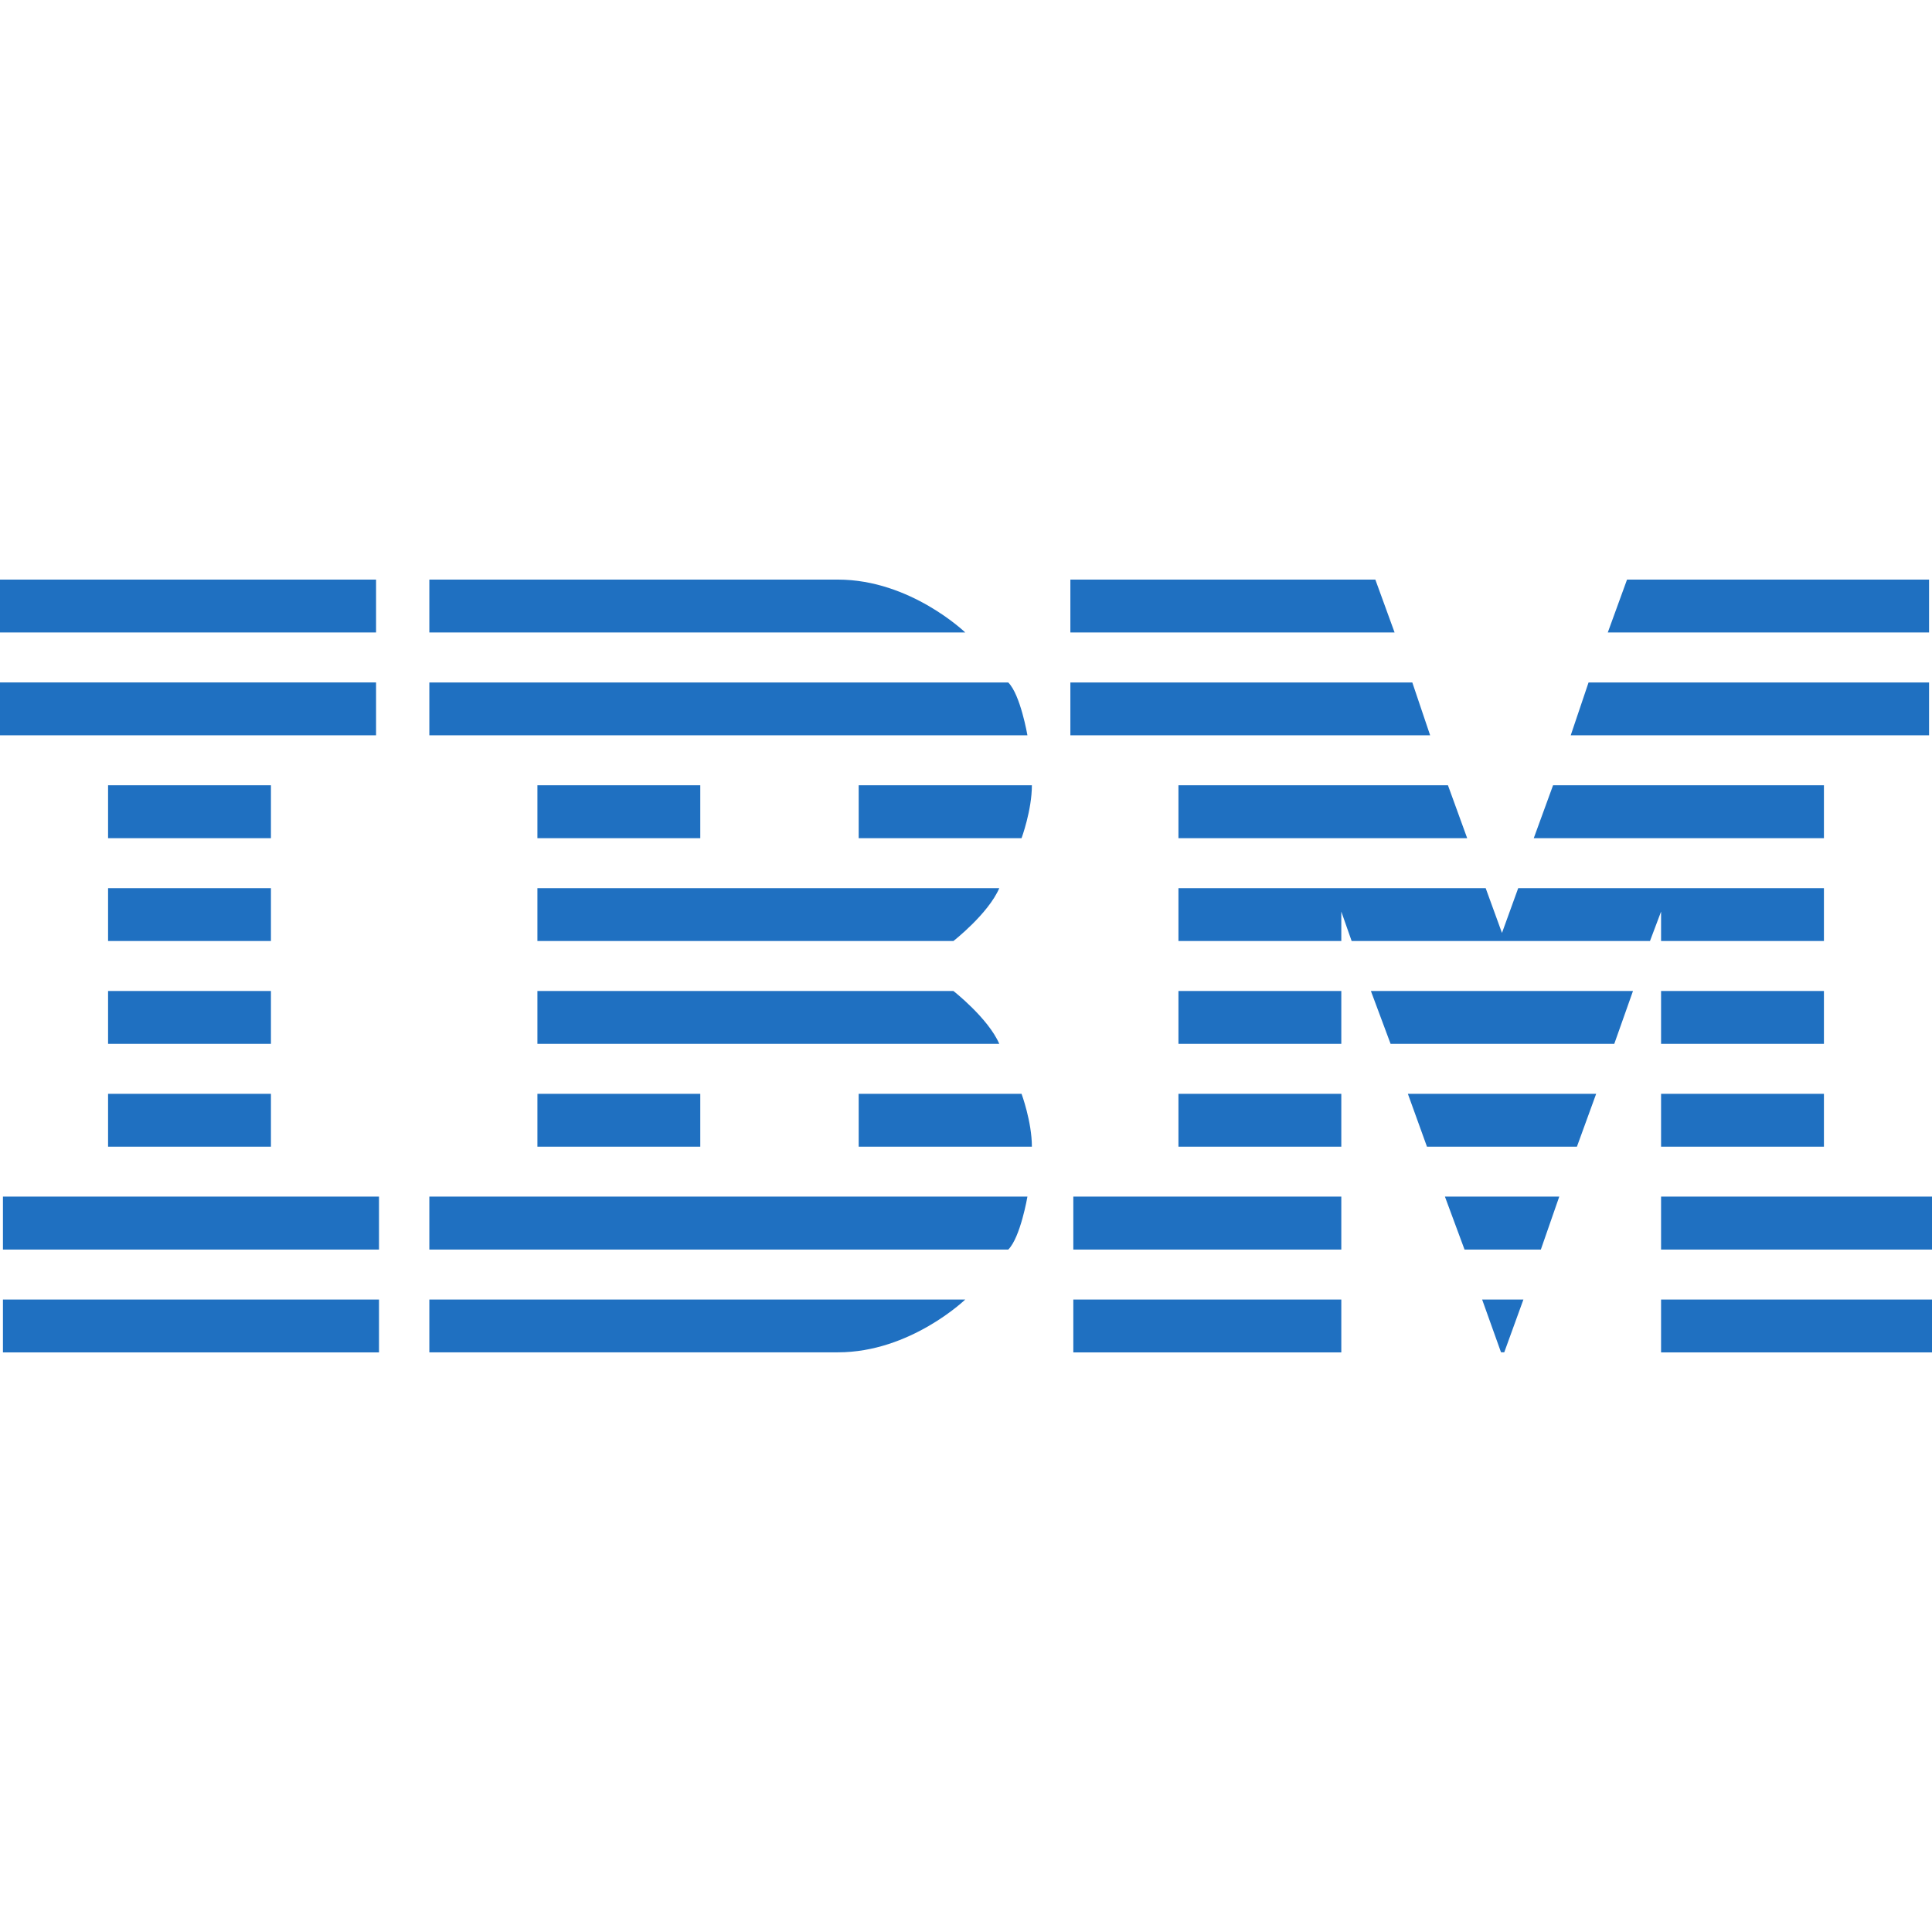
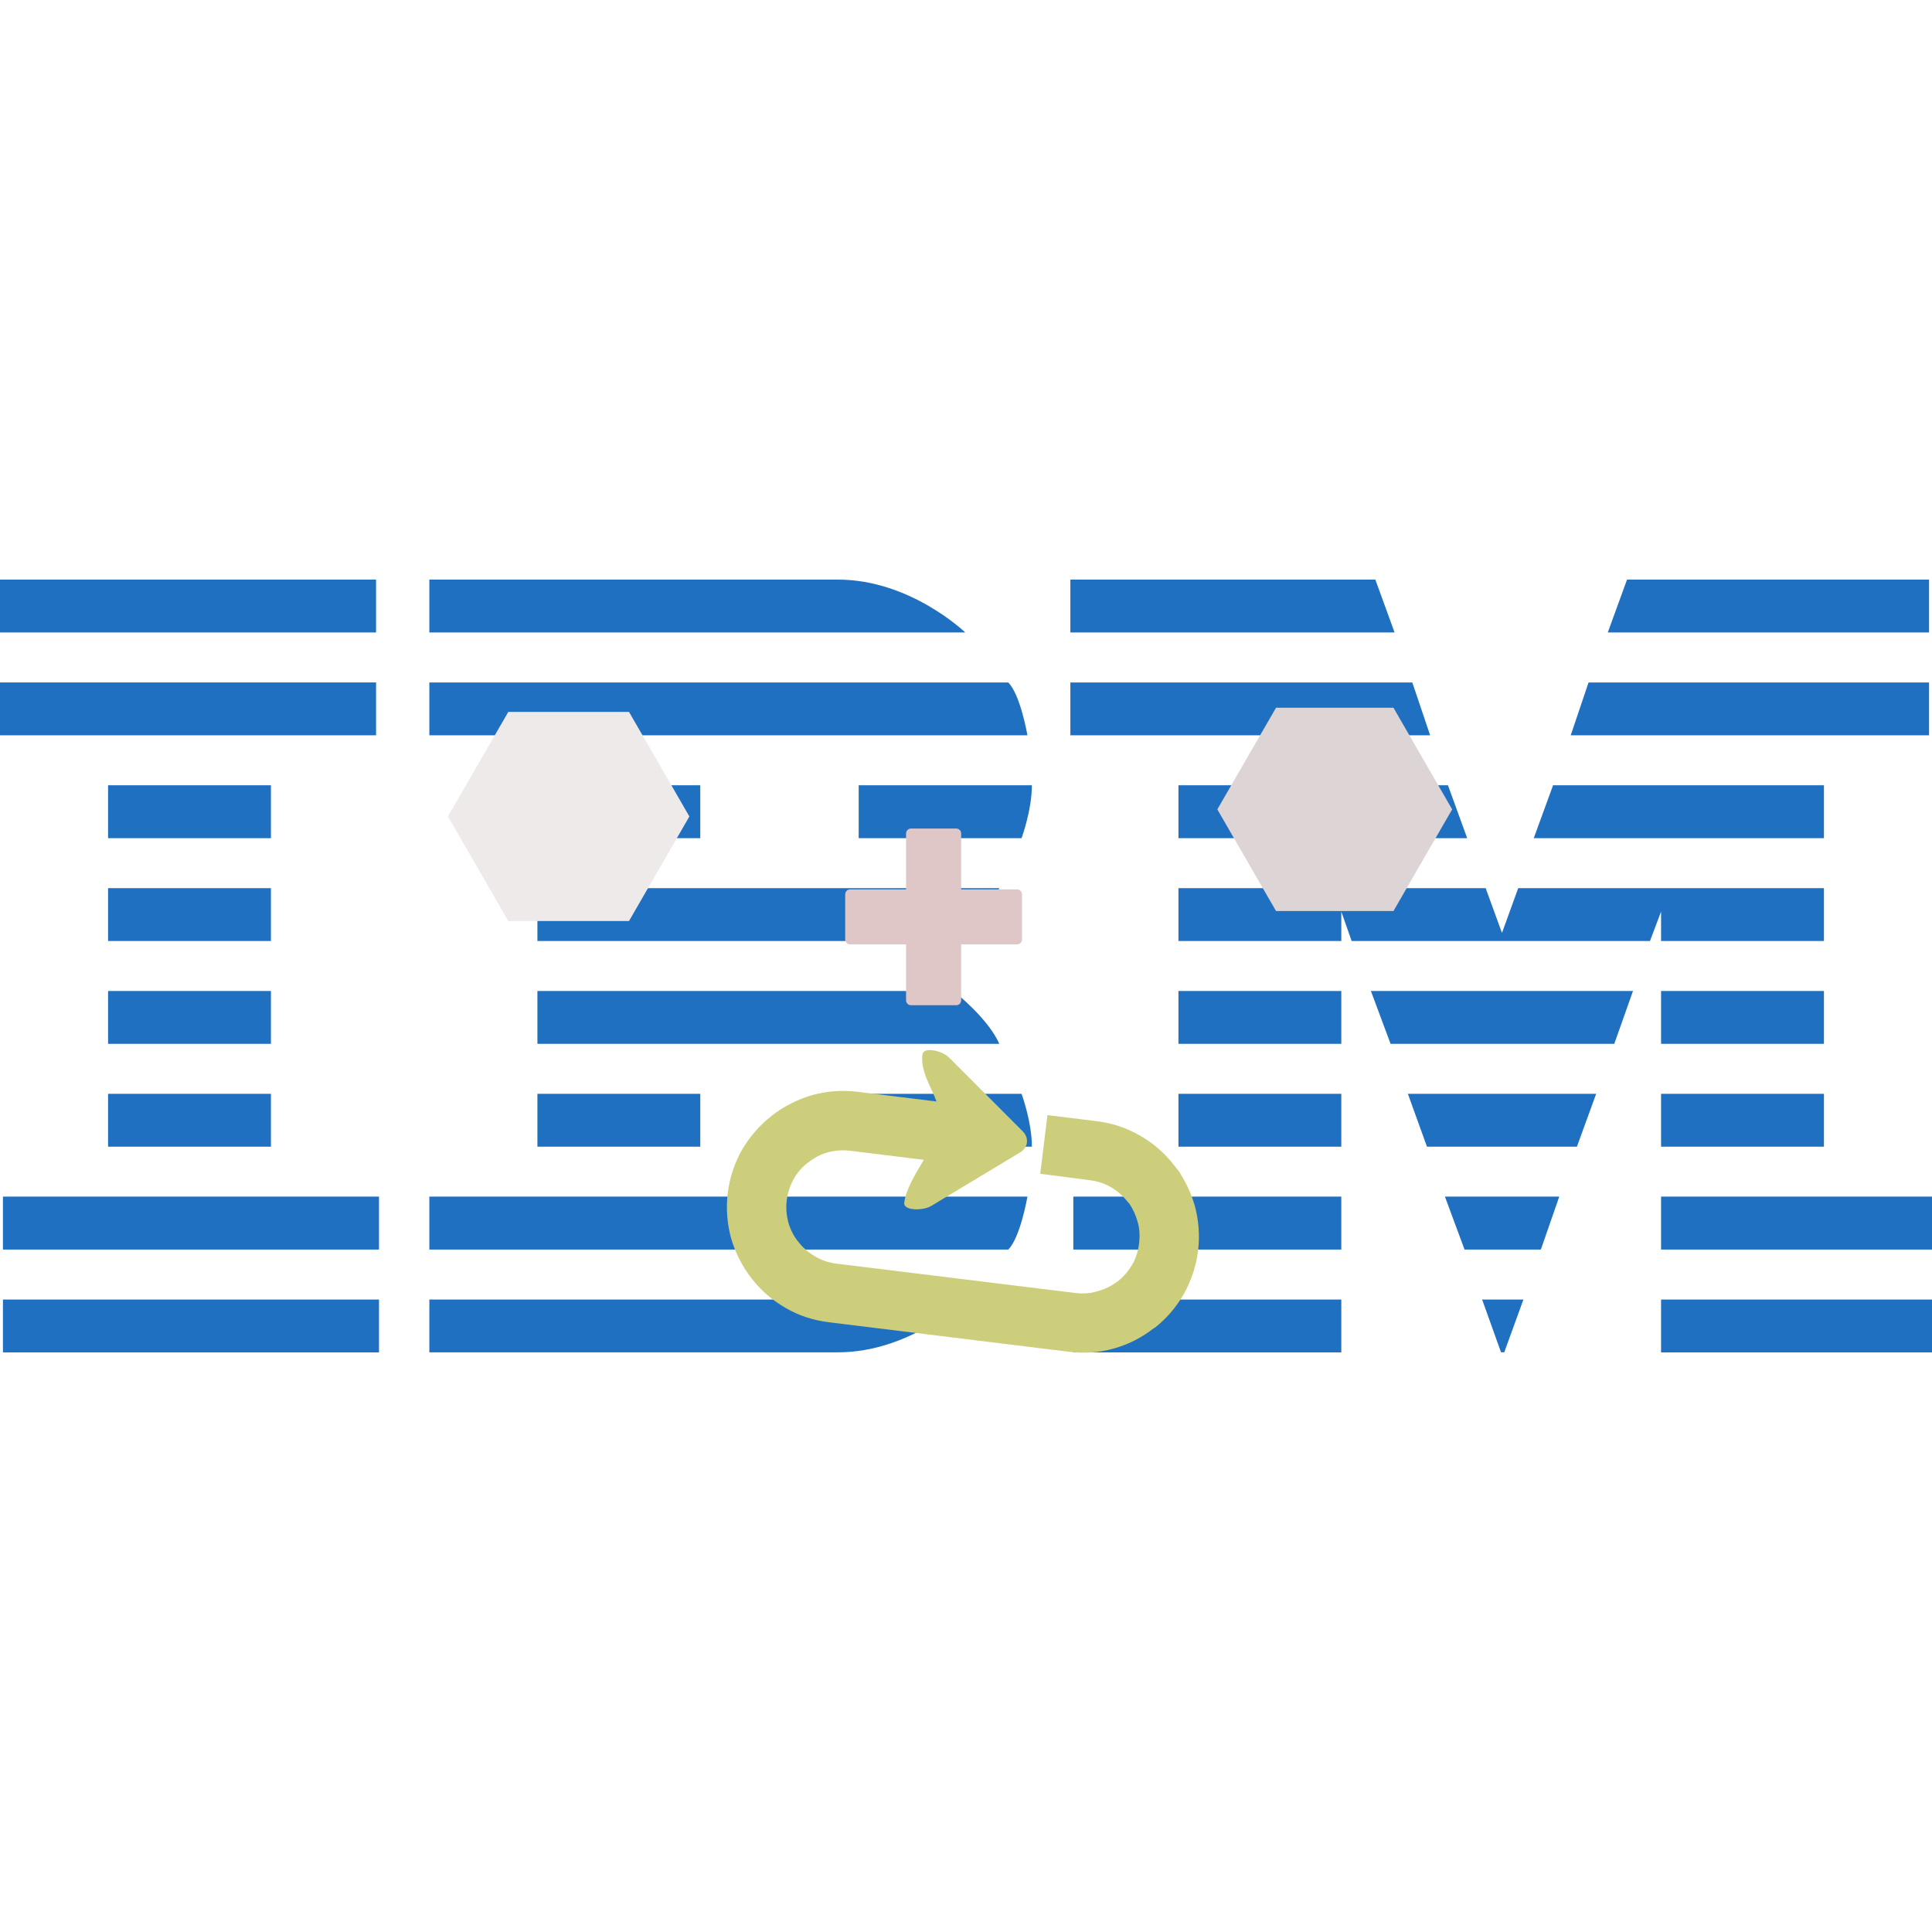
- <svg xmlns="http://www.w3.org/2000/svg" viewBox="0 -300 1000 1000" fill="#000000">
-   <g id="SVGRepo_bgCarrier" stroke-width="0" />
-   <g id="SVGRepo_tracerCarrier" stroke-linecap="round" stroke-linejoin="round" />
-   <g id="SVGRepo_iconCarrier">
-     <path d="M0 0v27.367h194.648V0H0zm222.226 0v27.367h277.383S471.276 0 433.75 0H222.226zm331.797 0v27.367h167.812L711.875 0H554.023zm288.125 0l-9.961 27.367h166.289V0H842.148zM0 53.222v27.367h194.648V53.222H0zm222.226.039V80.59h309.57s-3.615-21.063-9.922-27.329H222.226zm331.797 0V80.59h186.211l-9.219-27.329H554.023zm268.203 0l-9.219 27.329h185.469V53.261h-176.25zM55.937 106.444v27.406h84.297v-27.406H55.937zm222.227 0v27.406h84.297v-27.406h-84.297zm166.289 0v27.406h84.297s5.352-14.473 5.352-27.406h-89.649zm165.508 0v27.406h149.453l-9.961-27.406H609.961zm193.906 0l-10 27.406h150.195v-27.406H803.867zm-747.93 53.262v27.367h84.297v-27.367H55.937zm222.227 0v27.367h215.312s18.012-14.042 23.75-27.367H278.164zm331.797 0v27.367h84.297v-15.234l5.352 15.234h154.414l5.742-15.234v15.234h84.297v-27.367H785.82l-8.398 23.18-8.438-23.18H609.961zM55.937 212.928v27.367h84.297v-27.367H55.937zm222.227 0v27.367h239.062c-5.739-13.281-23.75-27.367-23.75-27.367H278.164zm331.797 0v27.367h84.297v-27.367h-84.297zm99.609 0l10.195 27.367h115.781l9.688-27.367H709.57zm150.195 0v27.367h84.297v-27.367h-84.297zM55.937 266.15v27.366h84.297V266.15H55.937zm222.227 0v27.366h84.297V266.15h-84.297zm166.289 0v27.366h89.648c0-12.915-5.352-27.366-5.352-27.366h-84.296zm165.508 0v27.366h84.297V266.15h-84.297zm118.75 0l9.883 27.366h77.617l9.961-27.366h-97.461zm131.054 0v27.366h84.297V266.15h-84.297zM1.523 319.372v27.406h194.648v-27.406H1.523zm220.703 0v27.406h299.648c6.307-6.275 9.922-27.406 9.922-27.406h-309.57zm333.321 0v27.406h138.711v-27.406H555.547zm192.343 0l10.156 27.406h39.492l9.531-27.406H747.89zm111.875 0v27.406H1000v-27.406H859.765zM1.523 372.633V400h194.648v-27.367H1.523zm220.703 0v27.328H433.75c37.526 0 65.859-27.328 65.859-27.328H222.226zm333.321 0V400h138.711v-27.367H555.547zm211.601 0l9.766 27.29 1.68.038 9.922-27.328h-21.368zm92.617 0V400H1000v-27.367H859.765z" fill="#1f70c1" />
+ <svg xmlns="http://www.w3.org/2000/svg" version="1.1" width="1080" height="1080" viewBox="0 0 1080 1080" xml:space="preserve">
+   <defs>
+ </defs>
+   <rect x="0" y="0" width="100%" height="100%" fill="transparent" />
+   <g transform="matrix(1 0 0 1 540 540)" id="cf1b4b32-da8d-4eb2-976b-166e42651079">
+     <rect style="stroke: none; stroke-width: 1; stroke-dasharray: none; stroke-linecap: butt; stroke-dashoffset: 0; stroke-linejoin: miter; stroke-miterlimit: 4; fill: rgb(255,255,255); fill-rule: nonzero; opacity: 1; visibility: hidden;" vector-effect="non-scaling-stroke" x="-540" y="-540" rx="0" ry="0" width="1080" height="1080" />
+   </g>
+   <g transform="matrix(1 0 0 1 540 540)" id="36f4a67f-318d-4384-bbc4-b1abf4729cdd">
+ </g>
+   <g transform="matrix(1.08 0 0 1.08 540 540)" id="SVGRepo_iconCarrier">
+     <path style="stroke: none; stroke-width: 1; stroke-dasharray: none; stroke-linecap: butt; stroke-dashoffset: 0; stroke-linejoin: miter; stroke-miterlimit: 4; fill: rgb(31,112,193); fill-rule: nonzero; opacity: 1;" transform=" translate(-500, -200)" d="M 0 0 L 0 27.367 L 194.648 27.367 L 194.648 0 L 0 0 z M 222.226 0 L 222.226 27.367 L 499.609 27.367 C 499.609 27.367 471.276 0 433.75 0 L 222.226 0 z M 554.023 0 L 554.023 27.367 L 721.835 27.367 L 711.875 0 L 554.023 0 z M 842.148 0 L 832.187 27.367 L 998.476 27.367 L 998.476 0 L 842.148 0 z M 0 53.222 L 0 80.589 L 194.648 80.589 L 194.648 53.222 L 0 53.222 z M 222.226 53.261 L 222.226 80.59 L 531.796 80.59 C 531.796 80.59 528.181 59.527 521.874 53.261 L 222.226 53.261 z M 554.023 53.261 L 554.023 80.59 L 740.234 80.59 L 731.015 53.261 L 554.023 53.261 z M 822.226 53.261 L 813.007 80.59 L 998.476 80.59 L 998.476 53.261 L 822.226 53.261 z M 55.937 106.444 L 55.937 133.85 L 140.234 133.85 L 140.234 106.444 L 55.937 106.444 z M 278.164 106.444 L 278.164 133.85 L 362.461 133.85 L 362.461 106.444 L 278.164 106.444 z M 444.453 106.444 L 444.453 133.85 L 528.75 133.85 C 528.75 133.85 534.102 119.377 534.102 106.444 L 444.453 106.444 z M 609.961 106.444 L 609.961 133.85 L 759.414 133.85 L 749.453 106.444 L 609.961 106.444 z M 803.867 106.444 L 793.867 133.85 L 944.062 133.85 L 944.062 106.444 L 803.867 106.444 z M 55.937 159.706 L 55.937 187.073 L 140.234 187.073 L 140.234 159.706 L 55.937 159.706 z M 278.164 159.706 L 278.164 187.073 L 493.476 187.073 C 493.476 187.073 511.488 173.031 517.226 159.706 L 278.164 159.706 z M 609.961 159.706 L 609.961 187.073 L 694.258 187.073 L 694.258 171.839 L 699.61 187.073 L 854.024 187.073 L 859.766 171.839 L 859.766 187.073 L 944.063 187.073 L 944.063 159.706 L 785.82 159.706 L 777.422 182.886 L 768.984 159.706 L 609.961 159.706 z M 55.937 212.928 L 55.937 240.295 L 140.234 240.295 L 140.234 212.928 L 55.937 212.928 z M 278.164 212.928 L 278.164 240.295 L 517.226 240.295 C 511.487 227.014 493.476 212.928 493.476 212.928 L 278.164 212.928 z M 609.961 212.928 L 609.961 240.295 L 694.258 240.295 L 694.258 212.928 L 609.961 212.928 z M 709.57 212.928 L 719.765 240.295 L 835.546 240.295 L 845.234 212.928 L 709.57 212.928 z M 859.765 212.928 L 859.765 240.295 L 944.062 240.295 L 944.062 212.928 L 859.765 212.928 z M 55.937 266.15 L 55.937 293.516 L 140.234 293.516 L 140.234 266.15 L 55.937 266.15 z M 278.164 266.15 L 278.164 293.516 L 362.461 293.516 L 362.461 266.15 L 278.164 266.15 z M 444.453 266.15 L 444.453 293.516 L 534.101 293.516 C 534.101 280.601 528.749 266.15 528.749 266.15 L 444.453 266.15 z M 609.961 266.15 L 609.961 293.516 L 694.258 293.516 L 694.258 266.15 L 609.961 266.15 z M 728.711 266.15 L 738.594 293.516 L 816.211 293.516 L 826.172 266.15 L 728.711 266.15 z M 859.765 266.15 L 859.765 293.516 L 944.062 293.516 L 944.062 266.15 L 859.765 266.15 z M 1.523 319.372 L 1.523 346.778 L 196.171 346.778 L 196.171 319.372 L 1.523 319.372 z M 222.226 319.372 L 222.226 346.778 L 521.874 346.778 C 528.181 340.503 531.796 319.372 531.796 319.372 L 222.226 319.372 z M 555.547 319.372 L 555.547 346.778 L 694.258 346.778 L 694.258 319.372 L 555.547 319.372 z M 747.89 319.372 L 758.046 346.778 L 797.538 346.778 L 807.069 319.372 L 747.89 319.372 z M 859.765 319.372 L 859.765 346.778 L 1000 346.778 L 1000 319.372 L 859.765 319.372 z M 1.523 372.633 L 1.523 400 L 196.171 400 L 196.171 372.633 L 1.523 372.633 z M 222.226 372.633 L 222.226 399.961 L 433.75 399.961 C 471.276 399.961 499.609 372.633 499.609 372.633 L 222.226 372.633 z M 555.547 372.633 L 555.547 400 L 694.258 400 L 694.258 372.633 L 555.547 372.633 z M 767.148 372.633 L 776.914 399.923 L 778.594 399.961 L 788.516 372.633 L 767.148 372.633 z M 859.765 372.633 L 859.765 400 L 1000 400 L 1000 372.633 L 859.765 372.633 z" stroke-linecap="round" />
+   </g>
+   <g transform="matrix(1.82 0 0 1.82 317.88 456.41)" id="209923f2-048c-4883-ac42-61fc834e8eb3">
+     <polygon style="stroke: rgb(0,0,0); stroke-width: 0; stroke-dasharray: none; stroke-linecap: butt; stroke-dashoffset: 0; stroke-linejoin: miter; stroke-miterlimit: 4; fill: rgb(238,234,234); fill-rule: nonzero; opacity: 1;" vector-effect="non-scaling-stroke" points="-18.54,32.11 -37.08,0 -18.54,-32.11 18.54,-32.11 37.08,0 18.54,32.11 " />
+   </g>
+   <g transform="matrix(1.77 0 0 1.77 746.13 452.45)" id="7ca72555-f8ce-4dbc-8988-d168d700db36">
+     <polygon style="stroke: rgb(0,0,0); stroke-width: 0; stroke-dasharray: none; stroke-linecap: butt; stroke-dashoffset: 0; stroke-linejoin: miter; stroke-miterlimit: 4; fill: rgb(221,213,213); fill-rule: nonzero; opacity: 1;" vector-effect="non-scaling-stroke" points="-18.54,32.11 -37.08,0 -18.54,-32.11 18.54,-32.11 37.08,0 18.54,32.11 " />
+   </g>
+   <g transform="matrix(3.5 0.43 -0.43 3.5 540 668.98)" id="856573e3-6f55-4111-a2bd-d09b18a8db33">
+     <path style="stroke: rgb(0,0,0); stroke-width: 0; stroke-dasharray: none; stroke-linecap: butt; stroke-dashoffset: 0; stroke-linejoin: miter; stroke-miterlimit: 4; fill: rgb(204,206,123); fill-rule: nonzero; opacity: 1;" vector-effect="non-scaling-stroke" transform=" translate(-50, -50)" d="M 42.653 45.007 L 30.876 45.007 C 29.645 45.007 28.466 45.263 27.443 45.672 C 26.318 46.134 25.344 46.799 24.525 47.669 L 24.472 47.669 C 23.654 48.489 22.987 49.461 22.528 50.588 C 22.119 51.611 21.861 52.791 21.861 54.02 C 21.861 55.248 22.119 56.374 22.528 57.449 C 22.986 58.525 23.653 59.551 24.525 60.369 C 25.344 61.187 26.317 61.854 27.443 62.314 C 28.466 62.775 29.645 63.031 30.876 63.031 L 69.124 63.031 C 70.352 63.031 71.53 62.775 72.553 62.314 C 73.682 61.854 74.653 61.187 75.524 60.369 C 76.342 59.551 77.009 58.525 77.472 57.449 C 77.93 56.375 78.135 55.248 78.135 54.02 C 78.135 52.791 77.93 51.611 77.472 50.588 C 77.063 49.614 76.497 48.693 75.831 47.924 L 75.523 47.669 C 74.652 46.799 73.681 46.134 72.552 45.672 C 71.53 45.212 70.351 45.007 69.123 45.007 L 62.466 44.956 L 61.237 44.956 L 61.237 35.585 L 69.123 35.585 C 71.632 35.585 74.037 36.097 76.189 37.02 C 78.44 37.94 80.441 39.324 82.127 41.014 L 83.256 42.139 L 83.203 42.139 C 84.434 43.624 85.405 45.212 86.174 47.004 C 87.046 49.154 87.557 51.509 87.557 54.021 C 87.557 56.478 87.046 58.884 86.174 61.035 C 85.253 63.289 83.87 65.337 82.181 67.025 L 82.127 67.025 C 80.441 68.715 78.44 70.098 76.189 71.021 C 74.037 71.942 71.684 72.402 69.225 72.402 L 30.876 72.402 C 28.364 72.402 26.011 71.942 23.859 71.021 C 21.608 70.098 19.558 68.715 17.868 67.025 C 16.178 65.337 14.795 63.289 13.825 61.035 C 12.953 58.885 12.442 56.478 12.442 54.021 C 12.442 51.509 12.954 49.155 13.825 47.004 C 14.795 44.751 16.178 42.703 17.868 41.013 C 19.558 39.323 21.608 37.94 23.859 36.968 C 26.011 36.096 28.364 35.585 30.876 35.585 L 43.521 35.585 C 42.346 33.281 40.399 31.182 40.399 28.467 C 40.399 27.137 43.521 27.495 44.7 28.467 C 49.001 31.847 53.354 35.227 57.655 38.607 C 58.833 39.528 58.833 41.065 57.655 41.985 C 53.354 45.365 49.001 48.745 44.7 52.126 C 43.521 53.047 40.399 53.456 40.399 52.126 C 40.398 50.025 41.577 47.464 42.653 45.007 z" stroke-linecap="round" />
+   </g>
+   <g transform="matrix(1.37 0 0 1.37 521.89 512.55)" id="0e708151-33e6-4ef6-8585-96bfa21b67d2">
+     <path style="stroke: rgb(0,0,0); stroke-width: 0; stroke-dasharray: none; stroke-linecap: butt; stroke-dashoffset: 0; stroke-linejoin: miter; stroke-miterlimit: 4; fill: rgb(223,199,199); fill-rule: nonzero; opacity: 1;" vector-effect="non-scaling-stroke" transform=" translate(-50, -50)" d="M 40.747 13.955 L 59.254 13.955 C 60.353 13.955 61.242 14.845 61.242 15.941 L 61.242 38.787 L 84.086 38.787 C 85.184 38.787 86.07 39.675 86.07 40.773 L 86.07 59.226 C 86.07 60.325 85.183 61.212 84.086 61.212 L 61.242 61.212 L 61.242 84.058 C 61.242 85.157 60.352 86.044 59.254 86.044 L 40.747 86.044 C 39.652 86.044 38.762 85.156 38.762 84.058 L 38.762 61.213 L 15.915 61.213 C 14.82 61.213 13.93 60.325 13.93 59.227 L 13.93 40.773 C 13.93 39.674 14.82 38.787 15.915 38.787 L 38.762 38.787 L 38.762 15.941 C 38.762 14.845 39.651 13.955 40.747 13.955 z" stroke-linecap="round" />
  </g>
</svg>
